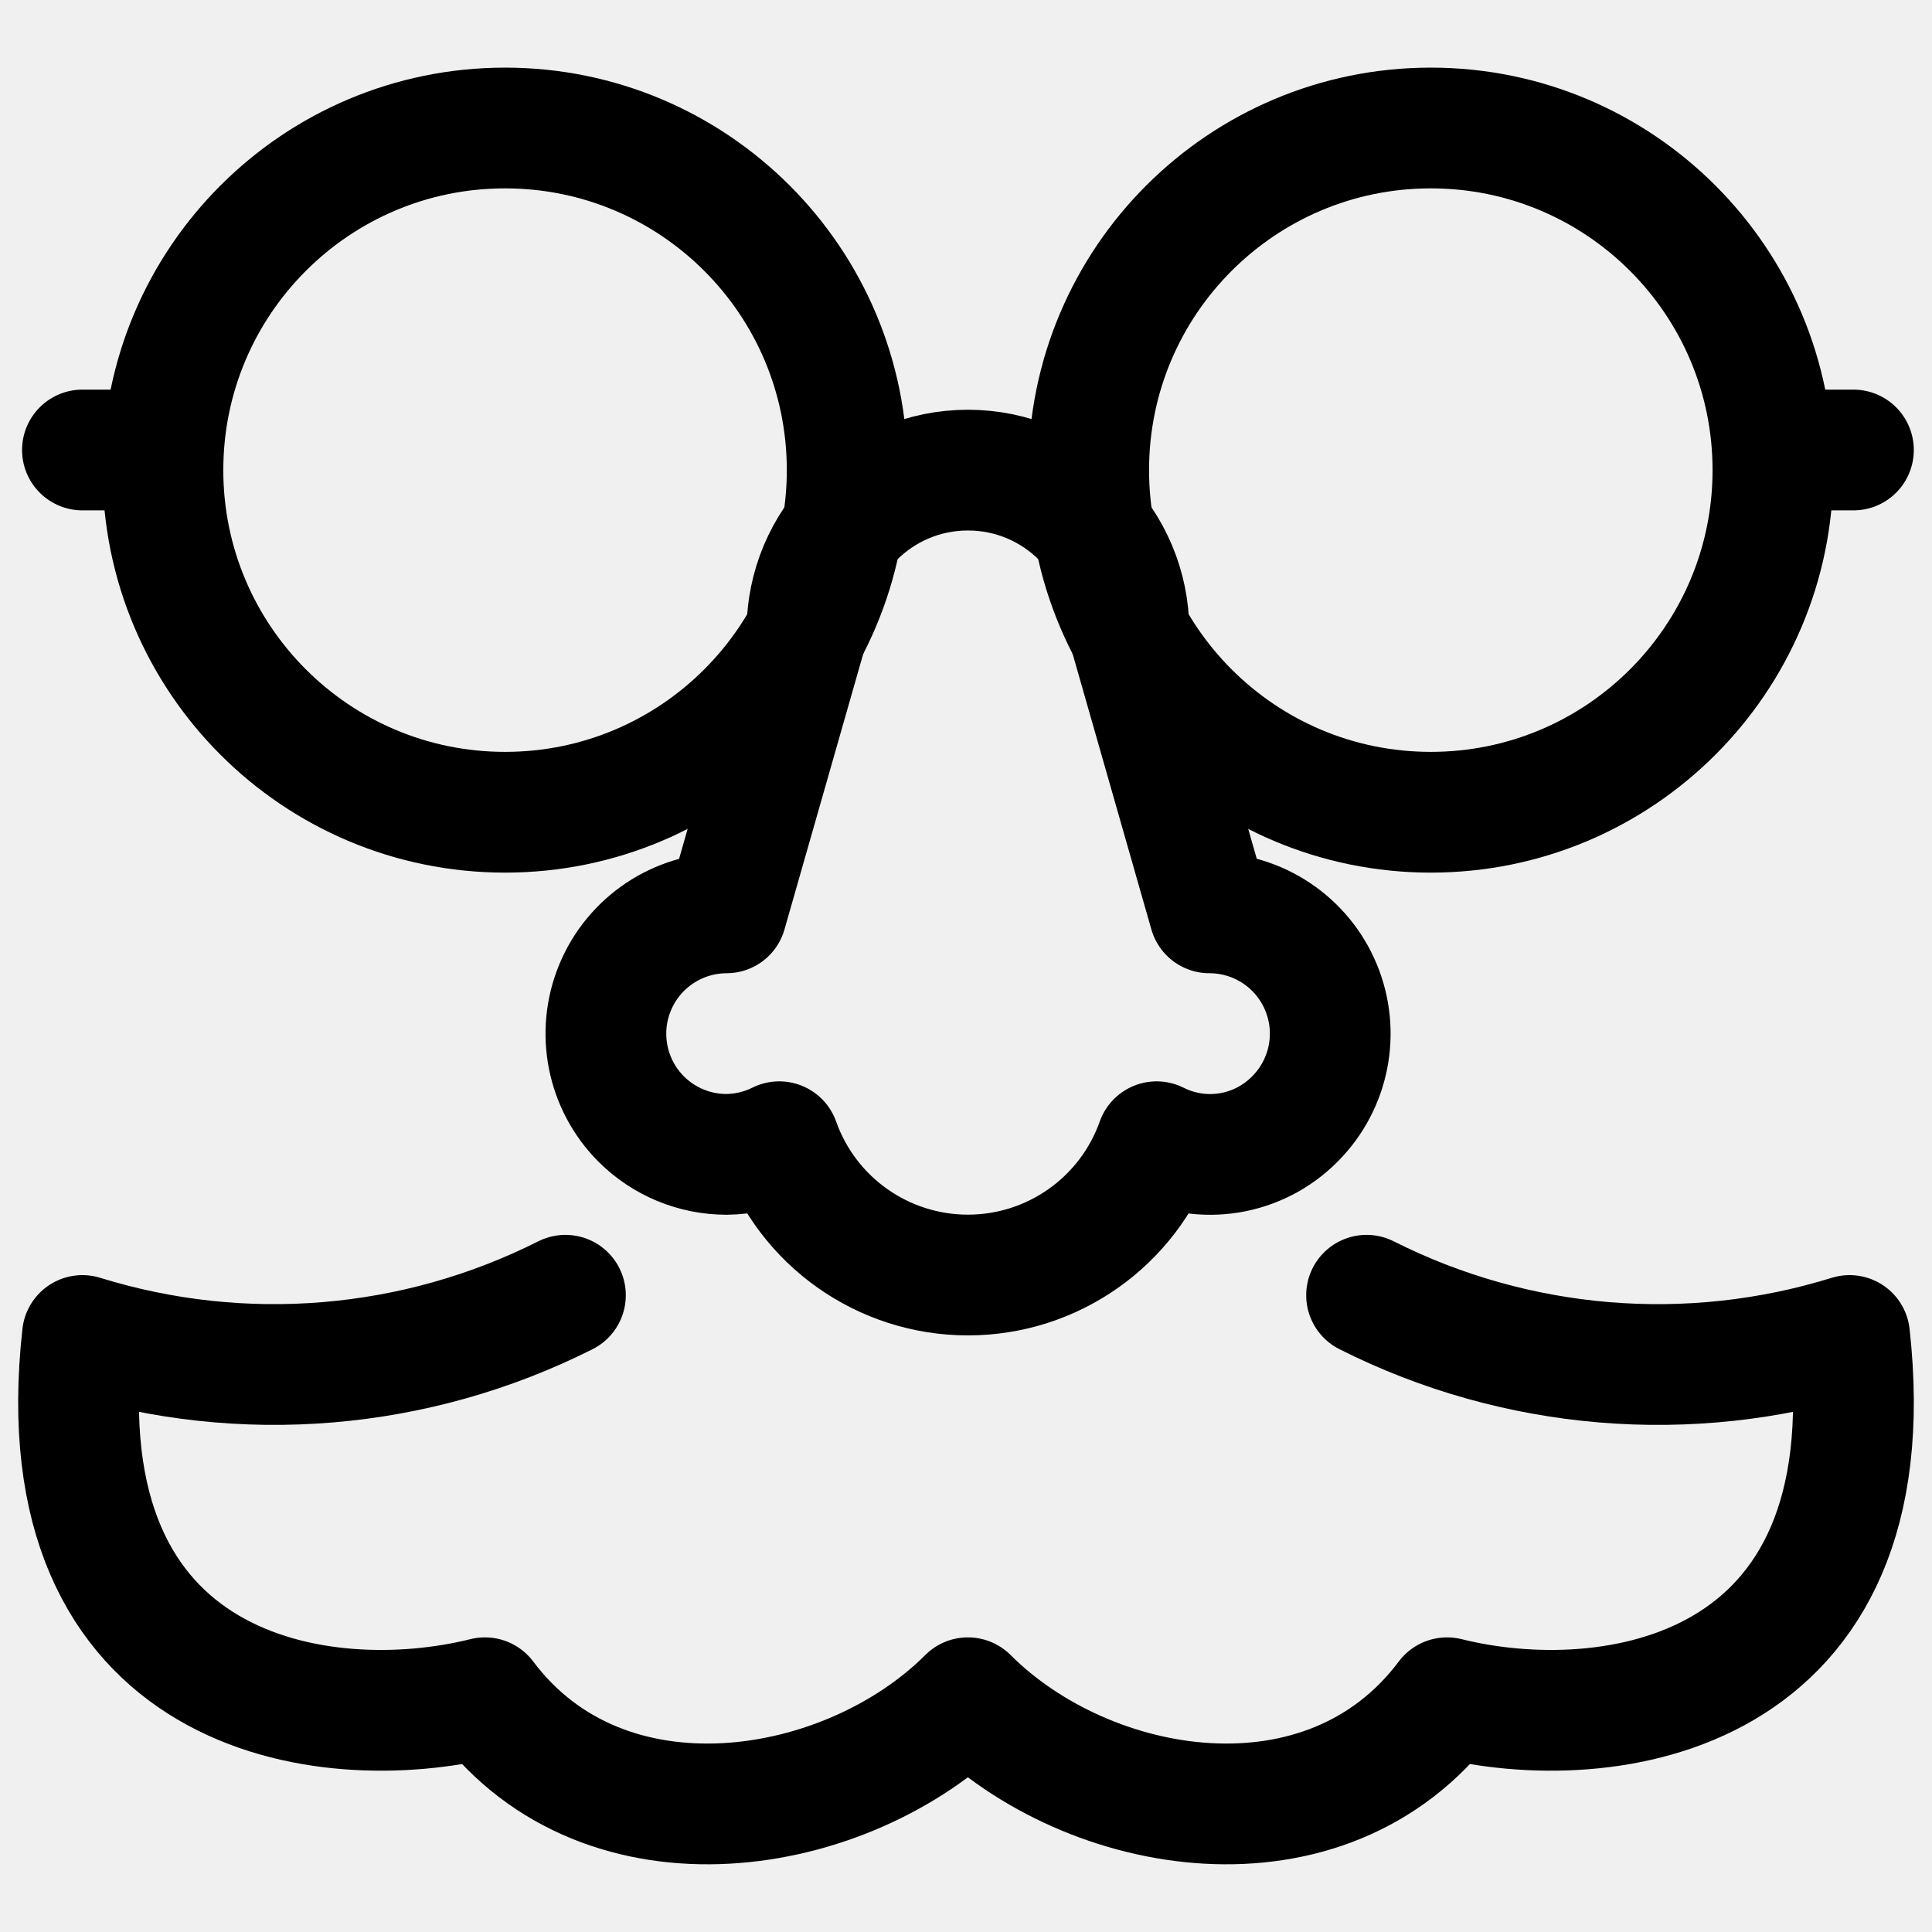
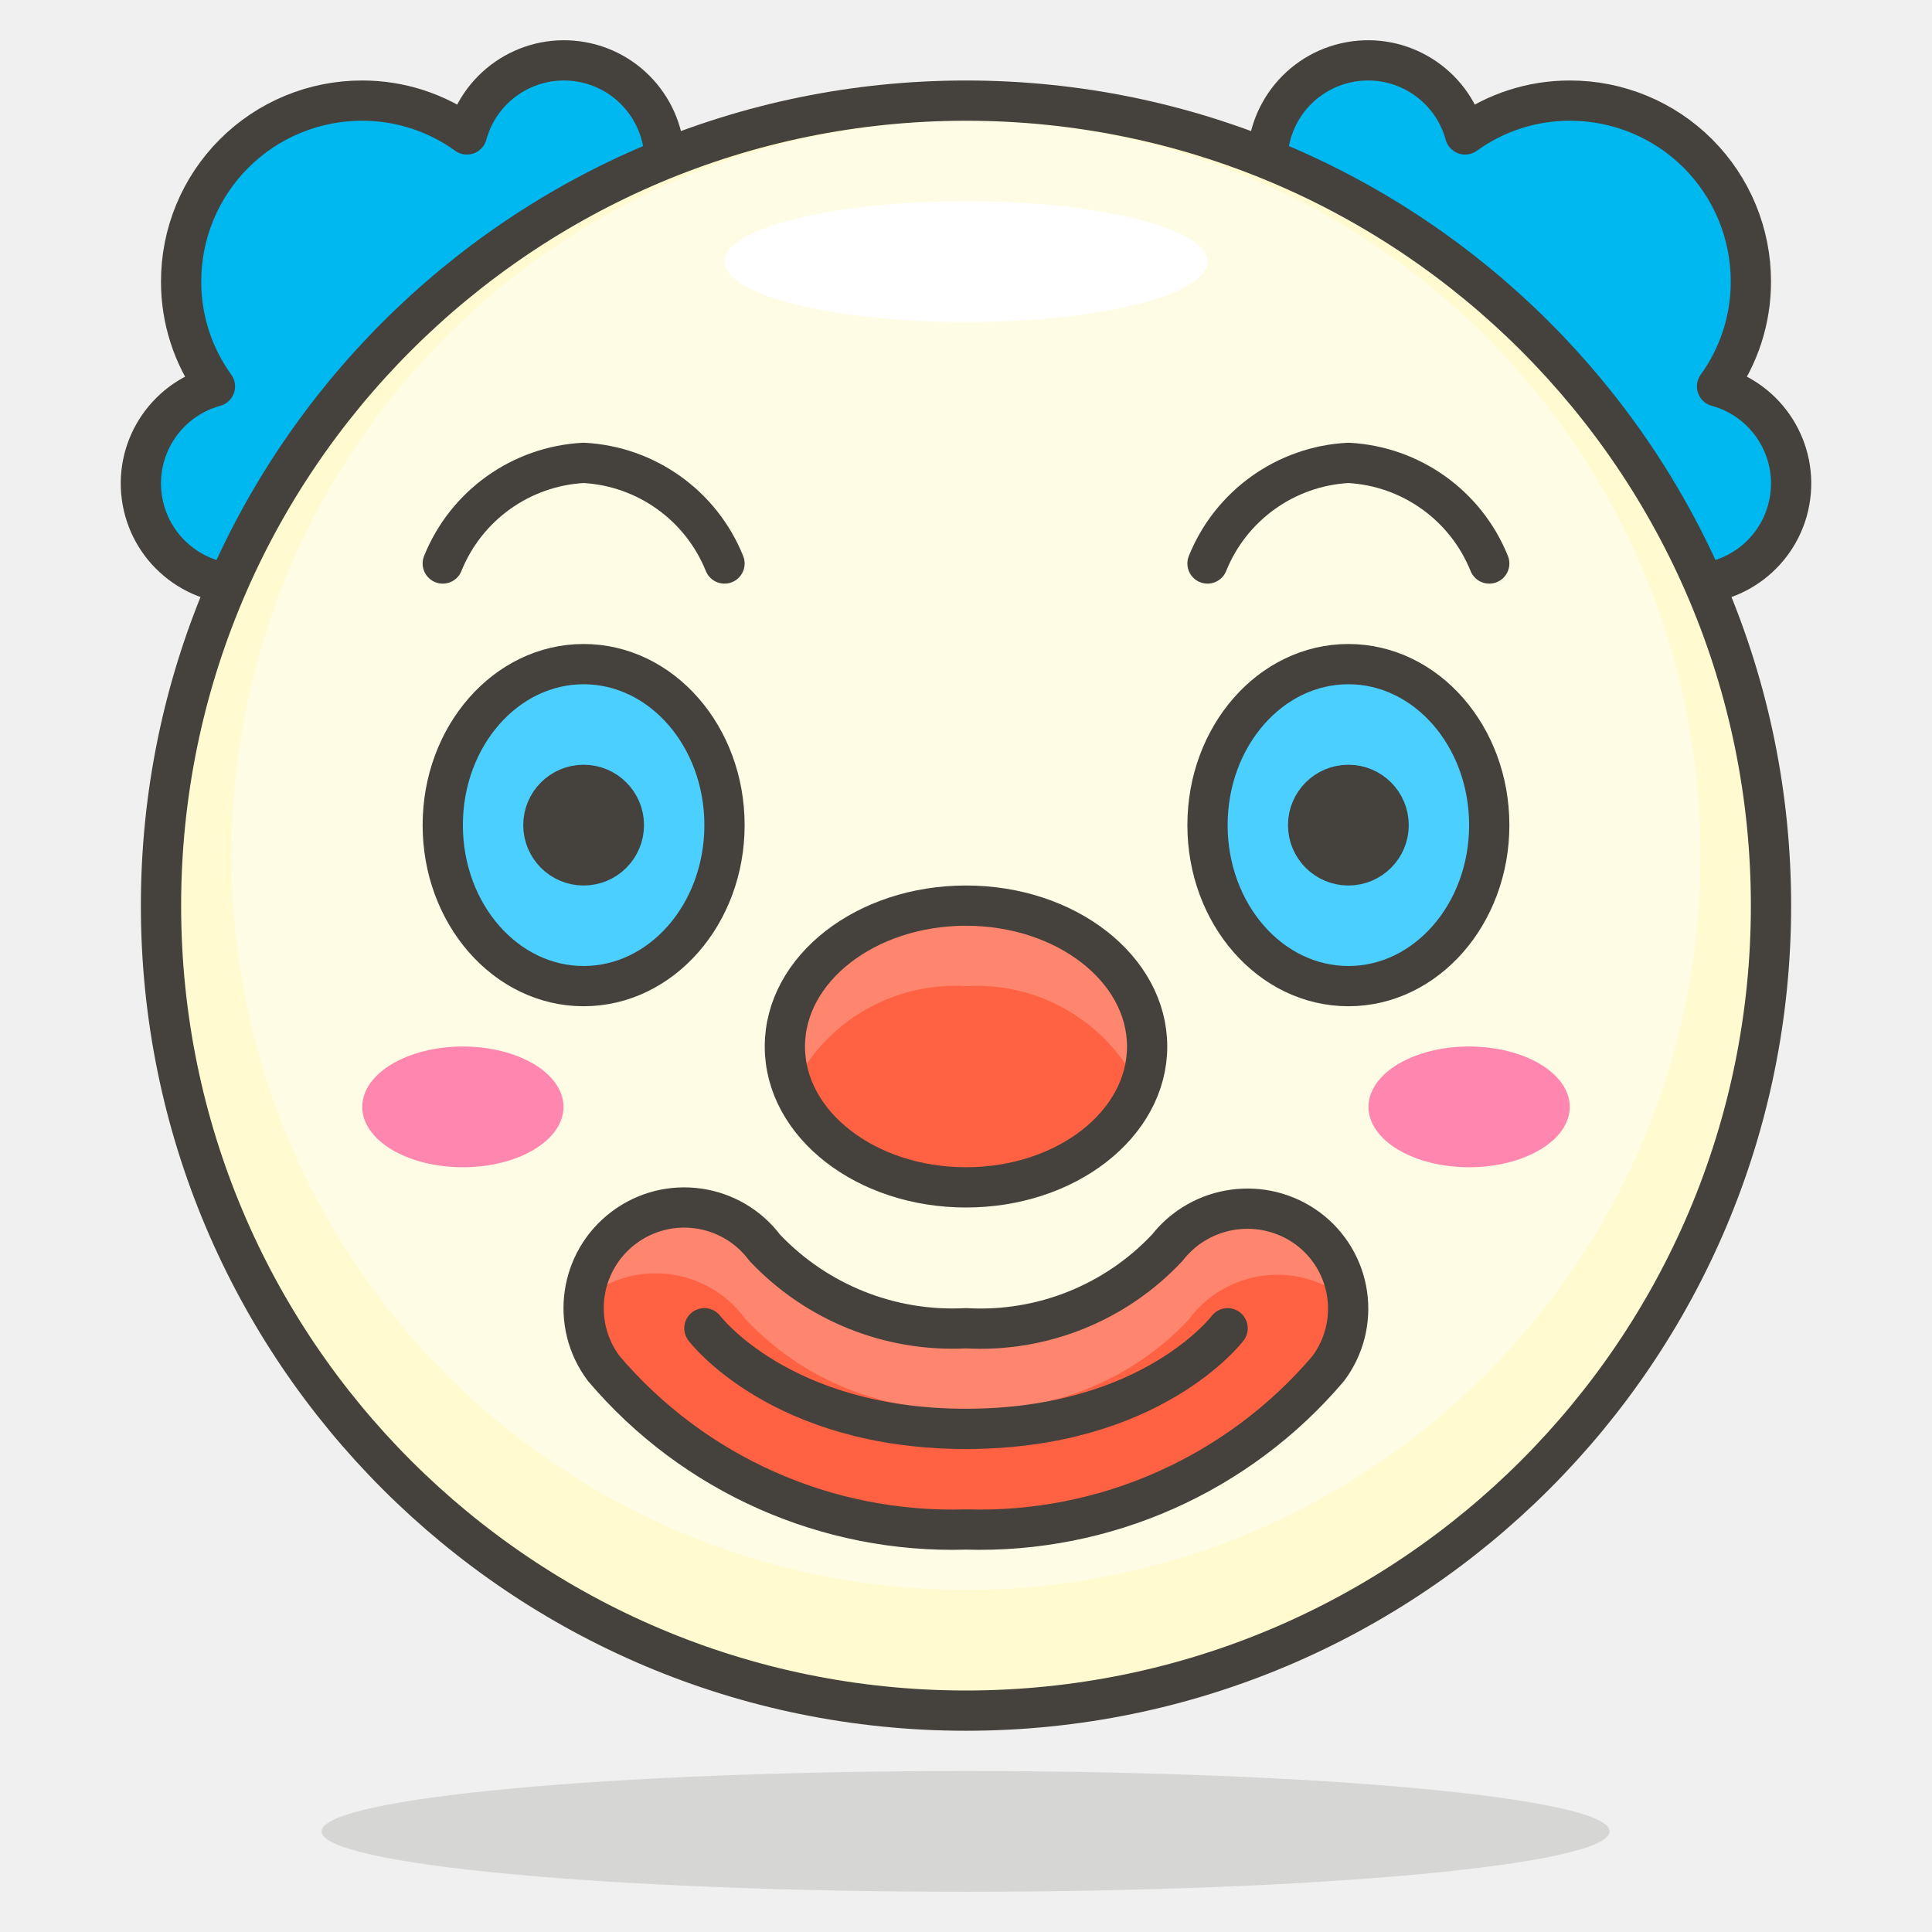
- <svg xmlns="http://www.w3.org/2000/svg" width="24" height="24" viewBox="0 0 24 24">
-   <g fill="none" stroke="currentColor" stroke-linecap="round" stroke-linejoin="round" stroke-width="1.5">
-     <path d="M2.024 5.84a4.25 4.25 0 1 0 8.5 0a4.25 4.25 0 0 0-8.5 0m11.5 0a4.25 4.25 0 1 0 8.5 0a4.25 4.25 0 0 0-8.5 0" />
-     <path d="m15.024 11.34l-1-3.5a2 2 0 1 0-4 0l-1 3.5a1.501 1.501 0 0 0-1.06 2.56a1.5 1.5 0 0 0 1.06.44a1.5 1.5 0 0 0 .656-.157a2.487 2.487 0 0 0 4.688 0a1.48 1.48 0 0 0 1.717-.282a1.5 1.5 0 0 0-1.061-2.561m7-5.75h1m-22 0h1" />
-     <path d="M16.976 16.09a8.04 8.04 0 0 0 6 .5c.5 4.5-3 5-5 4.5c-1.5 2-4.452 1.5-5.952 0c-1.5 1.5-4.5 2-6 0c-2 .5-5.5 0-5-4.5c1.99.617 4.14.437 6-.5" />
-   </g>
+ <svg xmlns="http://www.w3.org/2000/svg" width="48" height="48" viewBox="0 0 48 48">
+   <path fill="#45413c" d="M7.99 45.5a16 1.5 0 1 0 32 0a16 1.5 0 1 0-32 0" opacity="0.15" />
+   <path fill="#00b8f0" stroke="#45413c" stroke-linecap="round" stroke-linejoin="round" d="M42.66 9.6A4.43 4.43 0 0 0 43.5 7A4.49 4.49 0 0 0 39 2.5a4.43 4.43 0 0 0-2.6.84A2.5 2.5 0 1 0 34 6.5a2.6 2.6 0 0 0 .56-.07a4 4 0 0 0-.06.57a4.49 4.49 0 0 0 4.5 4.5a4 4 0 0 0 .57-.06a2.6 2.6 0 0 0-.07.56a2.5 2.5 0 1 0 3.16-2.4m-37.32 0A4.43 4.43 0 0 1 4.5 7A4.49 4.49 0 0 1 9 2.5a4.43 4.43 0 0 1 2.6.84A2.5 2.5 0 1 1 14 6.5a2.6 2.6 0 0 1-.56-.07a4 4 0 0 1 .06.57A4.49 4.49 0 0 1 9 11.5a4 4 0 0 1-.57-.06a2.6 2.6 0 0 1 .07.56a2.5 2.5 0 1 1-3.16-2.4" stroke-width="1" />
+   <path fill="#fffce5" d="M4 22.5a20 20 0 1 0 40 0a20 20 0 1 0-40 0" />
+   <path fill="#fffacf" d="M24 2.5a20 20 0 1 0 20 20a20 20 0 0 0-20-20m0 37a18.25 18.25 0 1 1 18.25-18.25A18.25 18.25 0 0 1 24 39.5" />
+   <path fill="#fff" d="M18 6.5a6 1.5 0 1 0 12 0a6 1.5 0 1 0-12 0" />
+   <path fill="none" stroke="#45413c" stroke-linecap="round" stroke-linejoin="round" d="M4 22.5a20 20 0 1 0 40 0a20 20 0 1 0-40 0" stroke-width="1" />
+   <path fill="#ff87af" d="M39 27.5c0 .83-1.12 1.5-2.5 1.5s-2.5-.67-2.5-1.5s1.12-1.5 2.5-1.5s2.5.67 2.5 1.5m-30 0c0 .83 1.12 1.5 2.5 1.5s2.5-.67 2.5-1.5s-1.12-1.5-2.5-1.5s-2.5.67-2.5 1.5" />
+   <path fill="#ff6242" d="M19.5 26a4.5 3.5 0 1 0 9 0a4.5 3.5 0 1 0-9 0" />
+   <path fill="#ff866e" d="M24 24.5a4.48 4.48 0 0 1 4.29 2.5a2.8 2.8 0 0 0 .21-1c0-1.93-2-3.5-4.5-3.5s-4.5 1.57-4.5 3.5a2.8 2.8 0 0 0 .21 1A4.48 4.48 0 0 1 24 24.5" />
+   <path fill="none" stroke="#45413c" stroke-linecap="round" stroke-linejoin="round" d="M19.5 26a4.5 3.5 0 1 0 9 0a4.5 3.5 0 1 0-9 0" stroke-width="1" />
+   <path fill="#ff6242" d="M24 38a11.36 11.36 0 0 1-9-4a2.5 2.5 0 0 1 4-3a6.42 6.42 0 0 0 5 2a6.36 6.36 0 0 0 5-2a2.53 2.53 0 0 1 3.49-.48A2.48 2.48 0 0 1 33 34a11.36 11.36 0 0 1-9 4" />
+   <path fill="#ff866e" d="M32.49 30.52A2.53 2.53 0 0 0 29 31a6.36 6.36 0 0 1-5 2a6.42 6.42 0 0 1-5-2a2.49 2.49 0 0 0-4.49 1.29a2.75 2.75 0 0 1 4 .47A7.06 7.06 0 0 0 24 35a7.06 7.06 0 0 0 5.52-2.2a2.74 2.74 0 0 1 4-.47a2.49 2.49 0 0 0-1.03-1.81" />
+   <path fill="none" stroke="#45413c" stroke-linecap="round" stroke-linejoin="round" d="M24 38a11.36 11.36 0 0 1-9-4a2.5 2.5 0 0 1 4-3a6.42 6.42 0 0 0 5 2a6.36 6.36 0 0 0 5-2a2.53 2.53 0 0 1 3.49-.48A2.48 2.48 0 0 1 33 34a11.36 11.36 0 0 1-9 4" stroke-width="1" />
+   <path fill="none" stroke="#45413c" stroke-linecap="round" stroke-linejoin="round" d="M17.5 33s1.88 2.5 6.5 2.5s6.5-2.5 6.5-2.5" stroke-width="1" />
+   <path fill="#4acfff" stroke="#45413c" stroke-linecap="round" stroke-linejoin="round" d="M30 20.5a3.5 4 0 1 0 7 0a3.5 4 0 1 0-7 0m-19 0a3.5 4 0 1 0 7 0a3.5 4 0 1 0-7 0" stroke-width="1" />
+   <path fill="#45413c" stroke="#45413c" stroke-linecap="round" stroke-linejoin="round" d="M15.5 20.5a1 1 0 1 1-1-1a1 1 0 0 1 1 1m17 0a1 1 0 1 0 1-1a1 1 0 0 0-1 1" stroke-width="1" />
+   <path fill="none" stroke="#45413c" stroke-linecap="round" stroke-linejoin="round" d="M30 14a4 4 0 0 1 3.5-2.5A4 4 0 0 1 37 14m-26 0a4 4 0 0 1 3.5-2.5A4 4 0 0 1 18 14" stroke-width="1" />
</svg>
